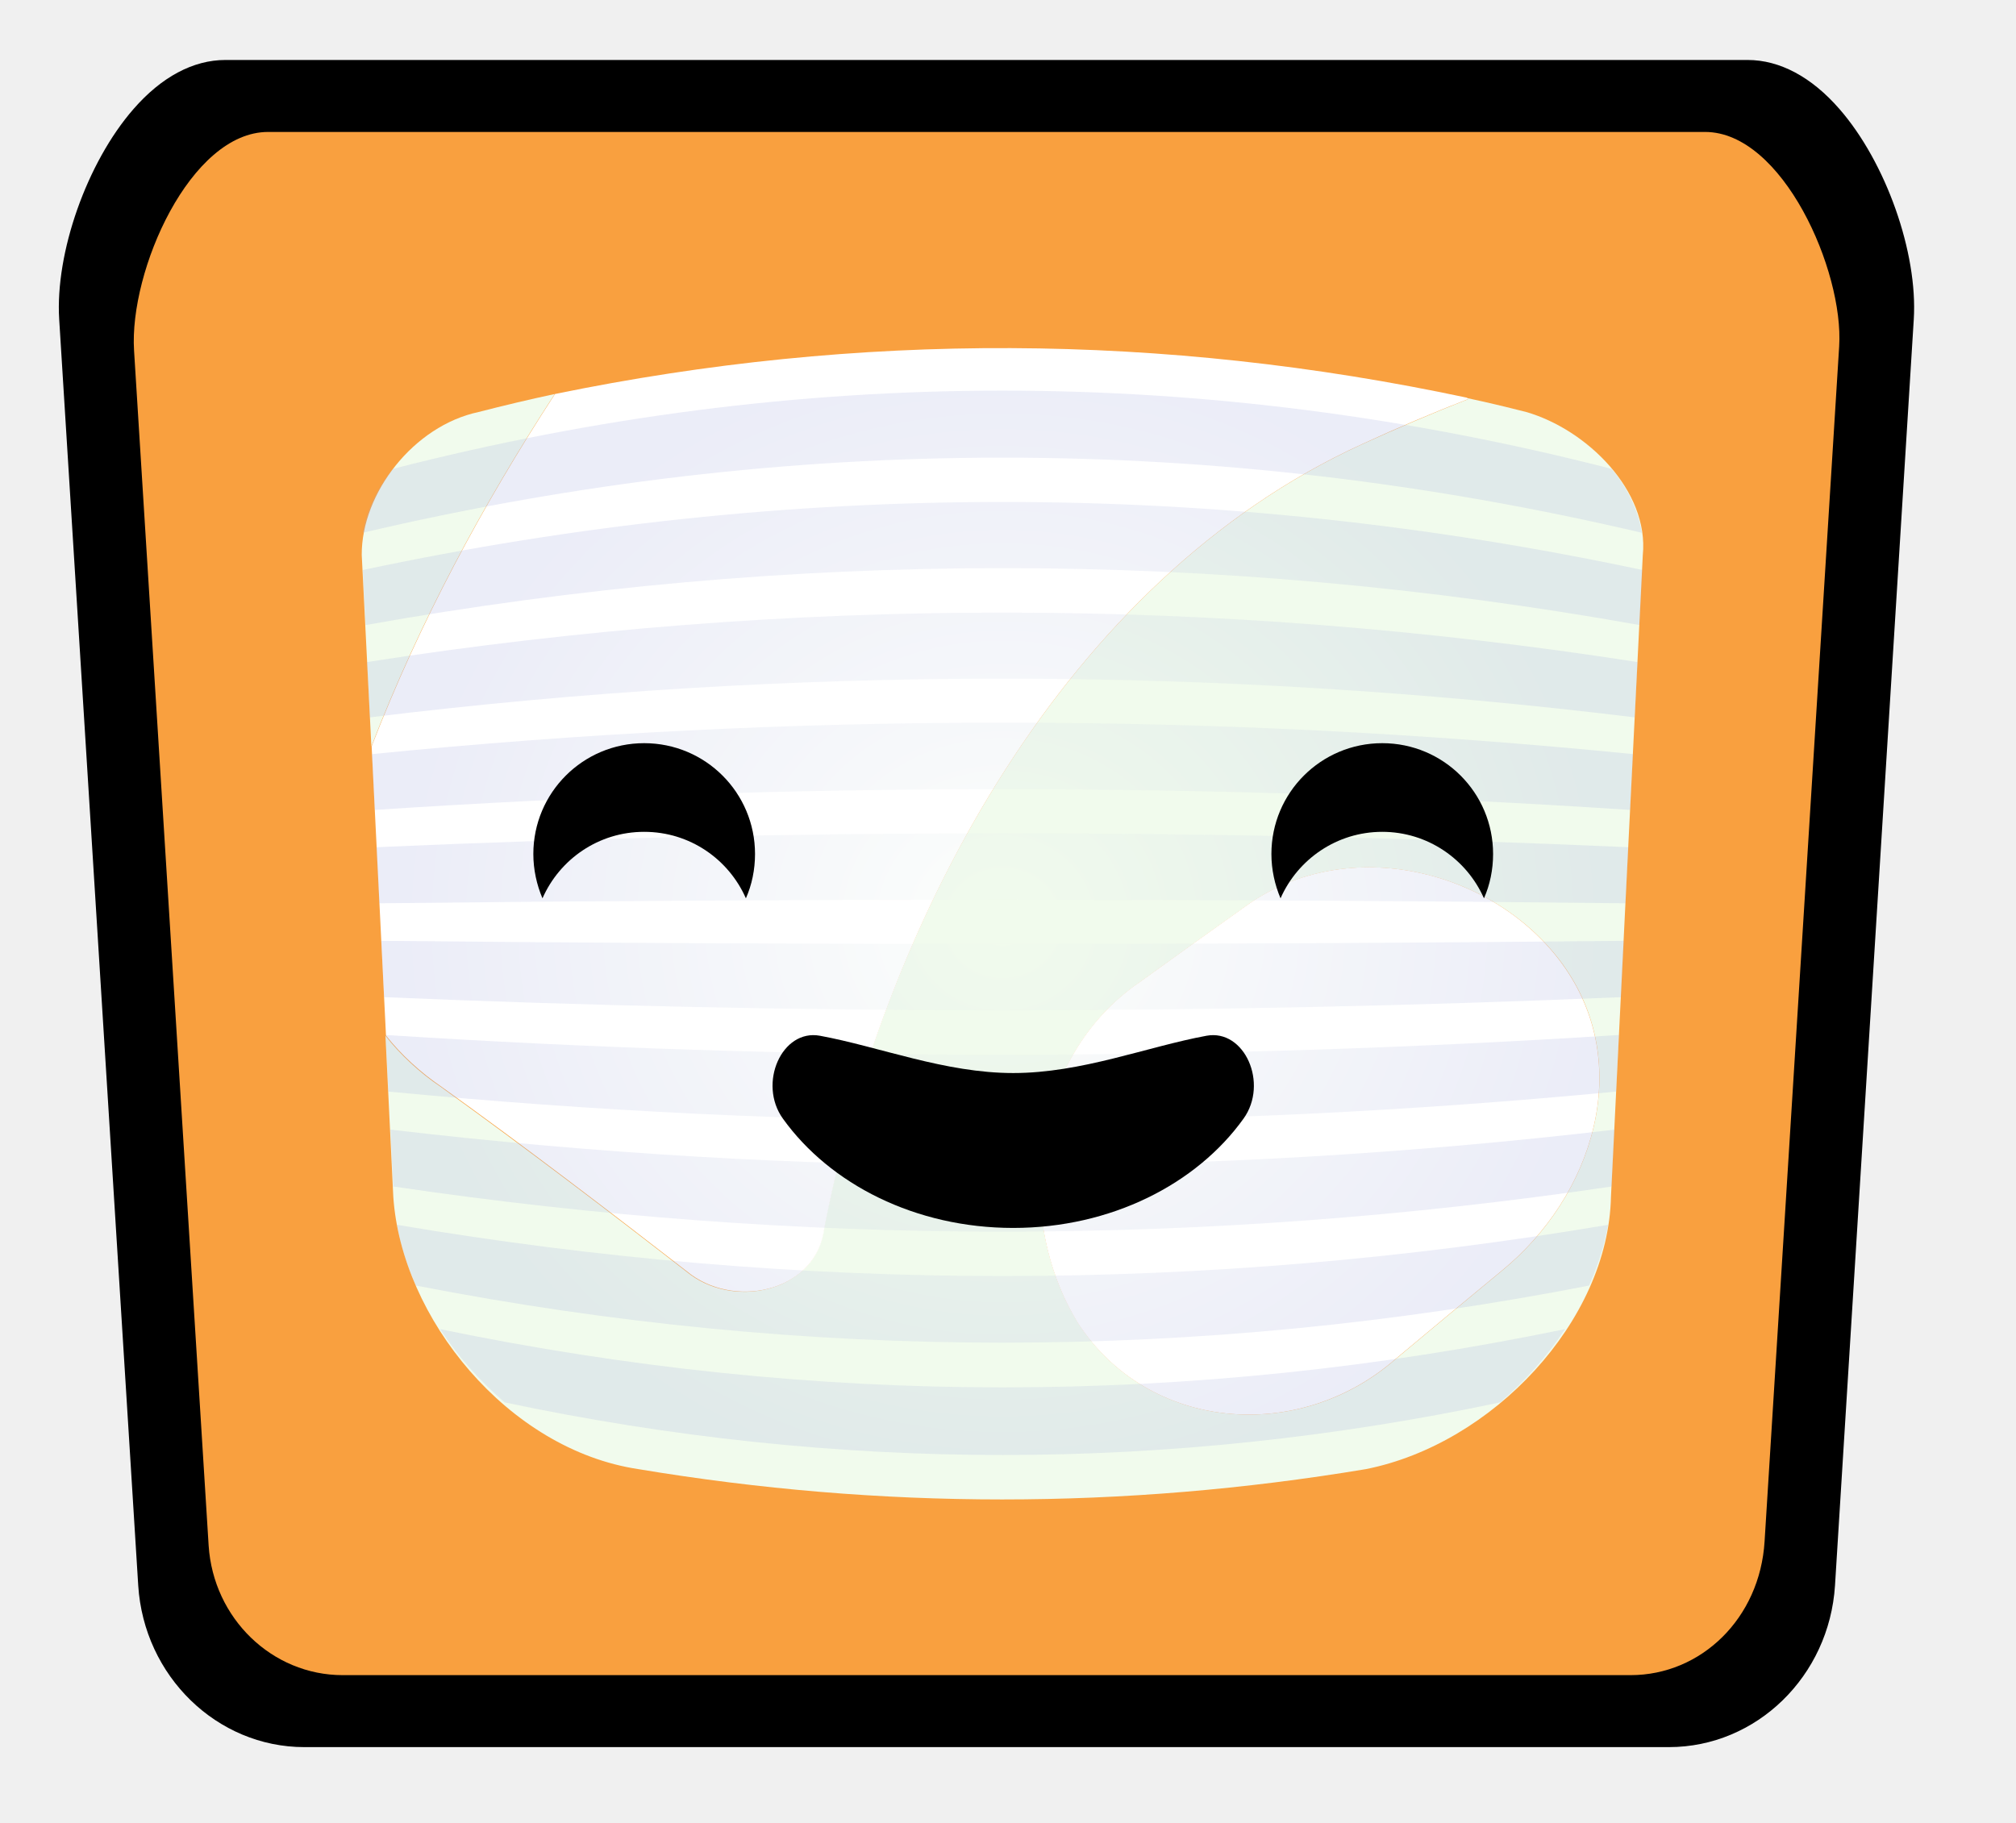
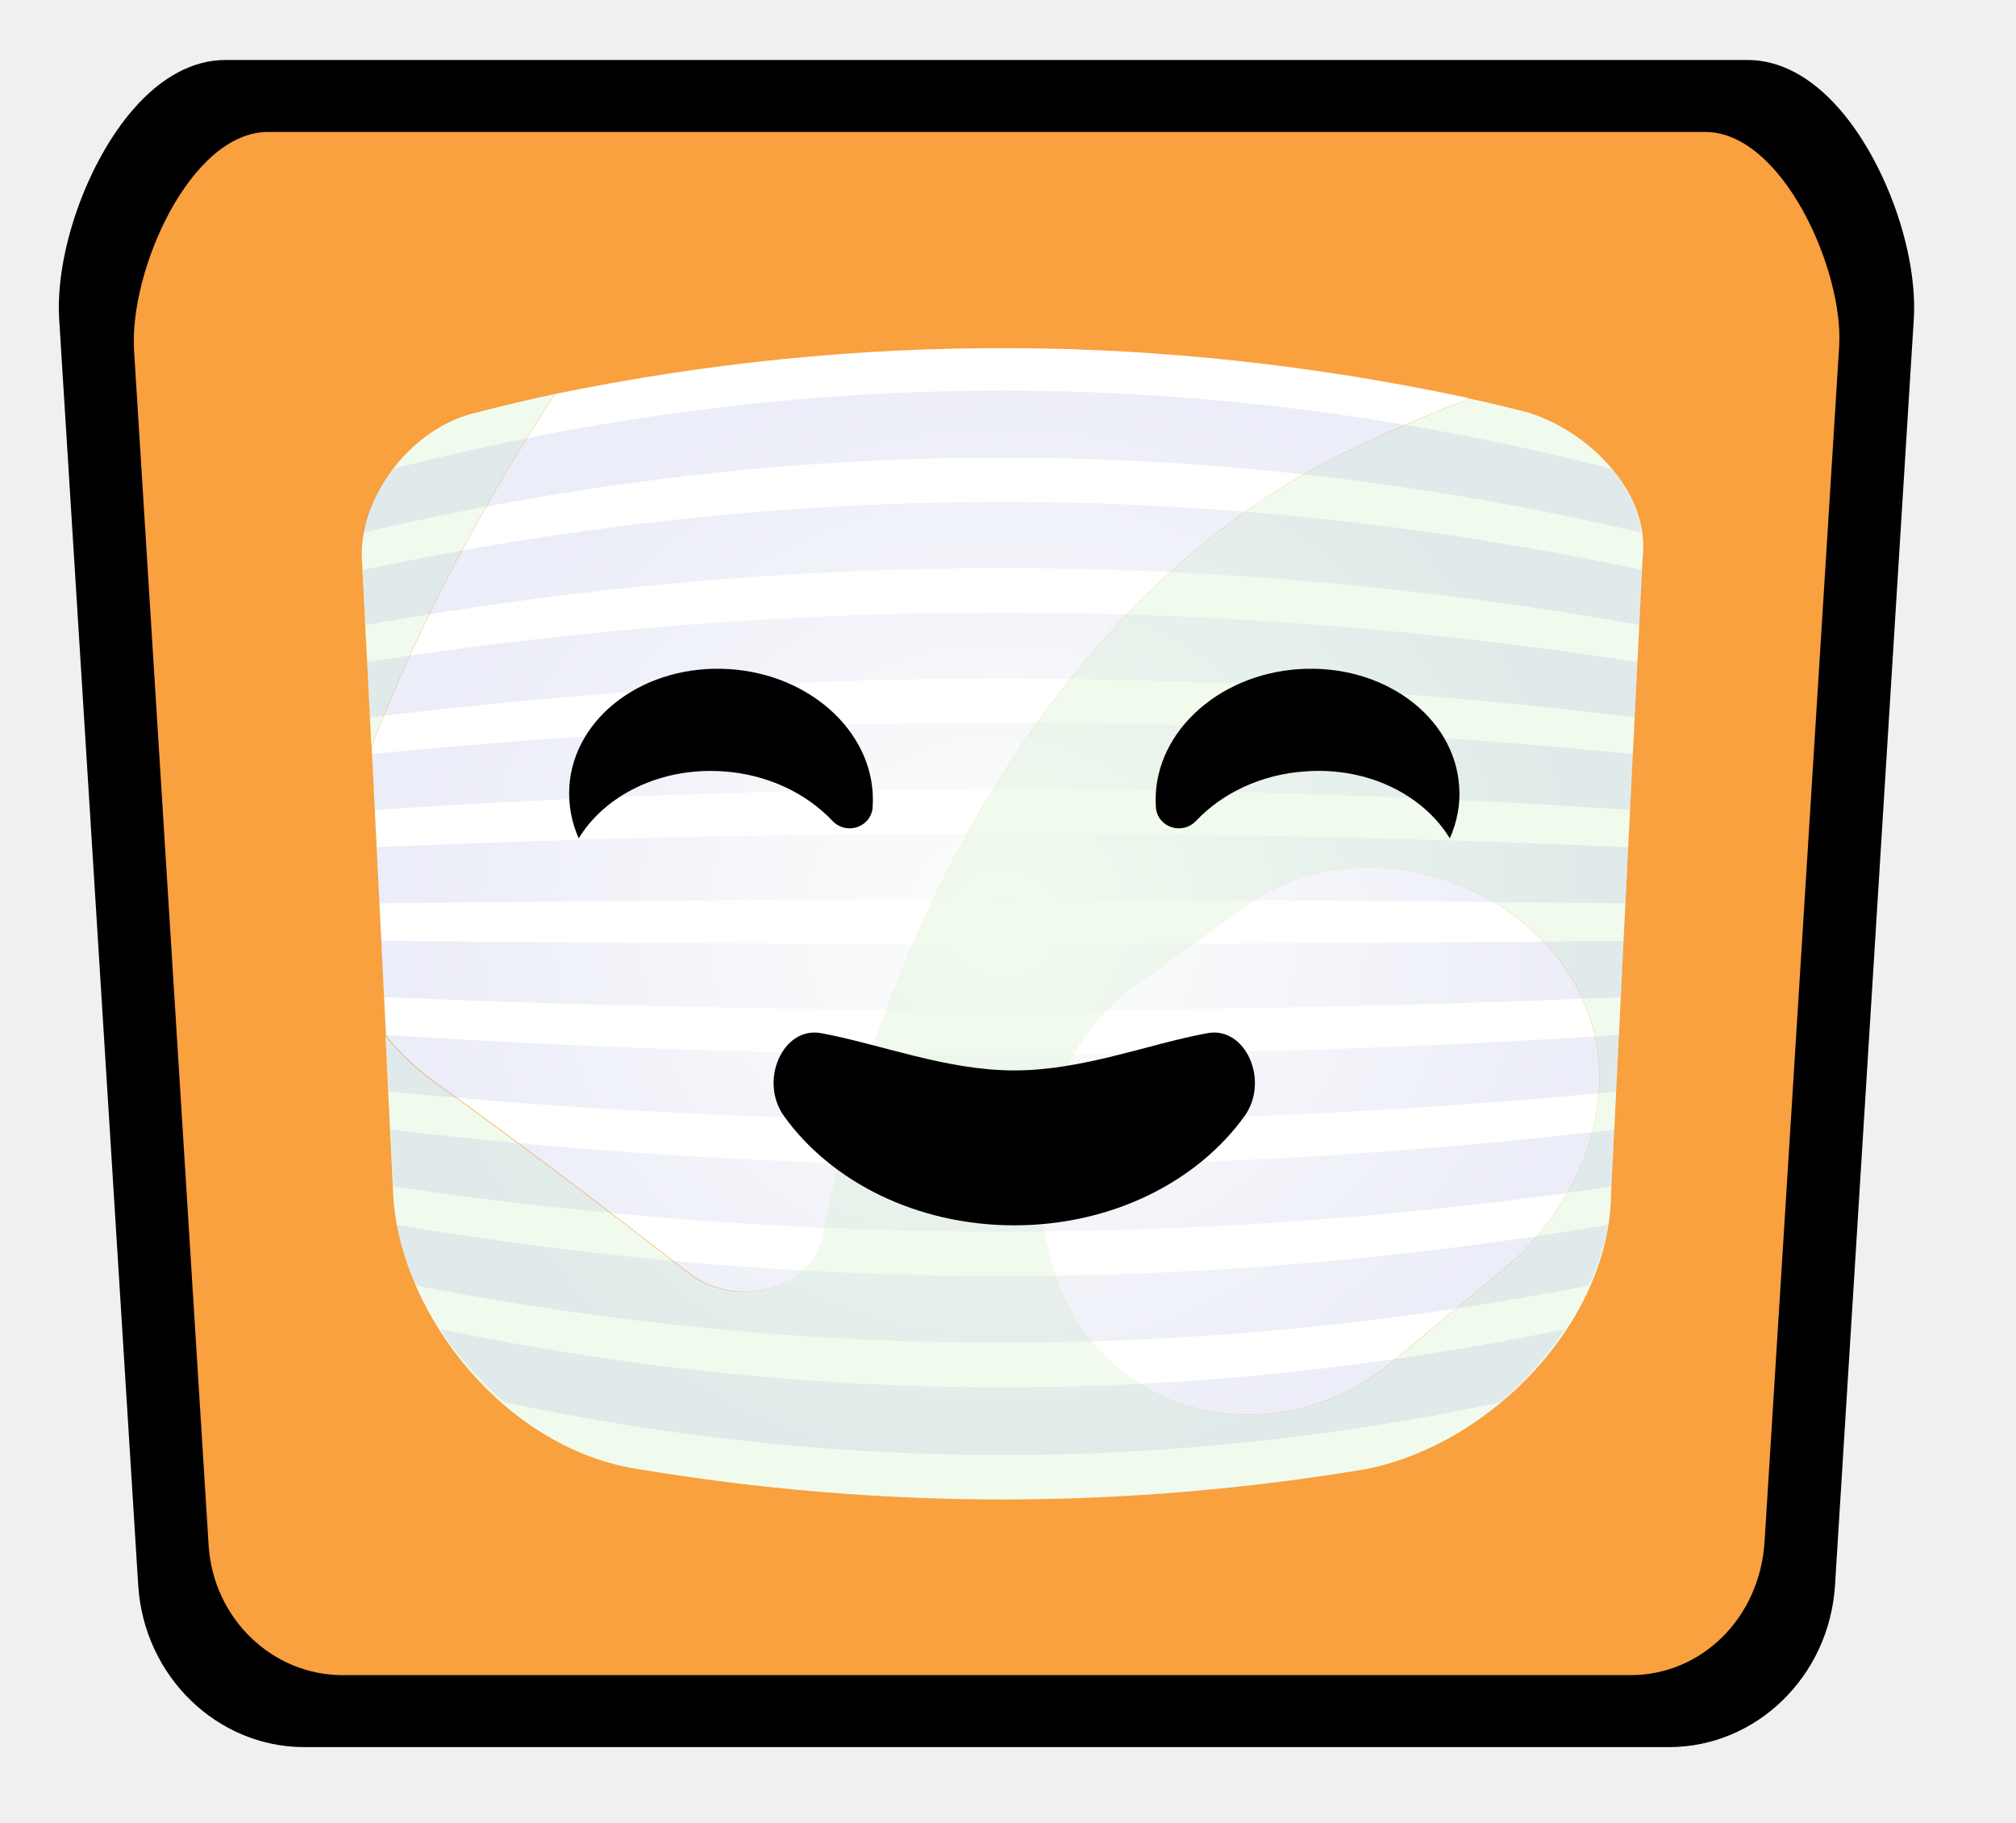
- <svg xmlns="http://www.w3.org/2000/svg" version="1.1" id="Layer_2" x="0px" y="0px" viewBox="0 0 773 699" style="enable-background:new 0 0 773 699;" xml:space="preserve">
+ <svg xmlns="http://www.w3.org/2000/svg" version="1.1" id="Layer_2_00000175284805443854935500000005368169891259420076_" x="0px" y="0px" viewBox="0 0 773 699" style="enable-background:new 0 0 773 699;" xml:space="preserve">
  <style type="text/css">
- 	.st0{fill:#F9A03F;}
- 	.st1{fill:#F1FBED;}
- 	.st2{fill:#FFFFFF;}
+ 	.st0{fill:#FFFFFF;}
+ 	.st1{fill:#F9A03F;}
+ 	.st2{fill:#F1FBED;}
	.st3{opacity:0.2;fill:url(#SVGID_1_);enable-background:new    ;}
</style>
+   <polygon class="st0" points="636.5,575 655.1,239.7 627.9,124.6 346,99 138.7,99 85.6,239.7 131.4,558 370.3,612.9 " />
  <path d="M116.7,670c-33.5,0-61.5-27.2-63.7-62L22.7,122.5C21.1,97,33.3,62.3,51.2,41.8C61.9,29.5,74.1,23,86.4,23h583.7  c12.3,0,24.5,6.5,35.2,18.8c17.8,20.4,30.1,55.1,28.5,80.7L703.6,608c-2.2,34.8-30.1,62-63.7,62H116.7z" />
-   <path class="st0" d="M625.2,642.4H131.4c-27.1,0-49.6-21.8-51.4-49.7L51.4,134.4c-1.9-30.6,21.6-83.8,51.4-83.8h551  c29.7,0,53.2,53.2,51.4,82.2l-28.6,458.3C674.8,620.6,652.3,642.4,625.2,642.4z" />
-   <path class="st1" d="M585.2,158c-9.1-2.3-13.7-3.4-22.9-5.4c0.2,0.2,0.4,0.3,0.6,0.5c-13.8,5.4-27.3,11.2-40.7,17.3  C407.7,222.8,340.4,352.5,317,465.5c-0.4,1.8-0.7,3.6-1.1,5.4l0,0c-2.7,23.8-32.9,31.2-51.1,18c-31.5-24.5-63.3-48.7-95.8-72.1  c-7.8-5.2-15.5-12.3-21.2-19.6c1,20.6,2,41.1,3,61.7c3.1,46.5,43.9,97,94,104.5c93,15.5,185.9,15.5,278.9,0  c48.5-9.6,93-56.7,94-104.5c4-82,8.1-164,12.2-246C632.4,188.2,608.4,164.7,585.2,158z M575.8,487.4c-13.7,11.3-27.3,22.6-40.9,34  c-37.2,32.3-94.7,27.4-121.5-14l0,0c-25.1-40.7-18.5-102,23.7-130.8c13.7-9.9,27.5-19.8,41.3-29.6c38.6-27.3,94.5-13.5,120.8,22.8  l0,0C626.9,408.2,610.9,458.7,575.8,487.4z" />
-   <path class="st1" d="M183.5,158c-24.9,5.3-44.9,31.1-44.8,54.8c1.2,24.5,2.5,49,3.7,73.4c18.4-47.5,42.3-92.1,70.3-135.1  C202.9,153.2,193.2,155.5,183.5,158z" />
-   <path class="st2" d="M522.3,170.3c13.4-6.2,26.9-11.9,40.7-17.3c-0.2-0.2-0.4-0.3-0.6-0.5c-116.4-24.8-233.1-25.4-349.6-1.4  c-28,43-51.9,87.6-70.3,135.1c1.8,37,3.7,73.9,5.5,110.9c5.7,7.3,13.4,14.3,21.2,19.6c32.5,23.3,64.2,47.6,95.8,72.1  c18.2,13.2,48.4,5.9,51.1-18l0,0c0.4-1.8,0.7-3.6,1.1-5.4C340.5,352.4,407.7,222.7,522.3,170.3z" />
-   <path class="st2" d="M599.1,369.8c-26.3-36.4-82.2-50.1-120.8-22.8c-13.8,9.8-27.6,19.7-41.3,29.6c-42.2,28.8-48.7,90.1-23.7,130.8  l0,0c26.9,41.4,84.3,46.3,121.5,14c13.6-11.4,27.2-22.7,40.9-34C610.9,458.7,626.9,408.2,599.1,369.8L599.1,369.8z" />
-   <radialGradient id="SVGID_1_" cx="354.385" cy="338.547" r="247.472" gradientTransform="matrix(0.9323 0 0 -0.8846 54.057 653.366)" gradientUnits="userSpaceOnUse">
+   <path class="st1" d="M625.2,642.4H131.4c-27.1,0-49.6-21.8-51.4-49.7L51.4,134.4c-1.9-30.6,21.6-83.8,51.4-83.8h551  c29.7,0,53.2,53.2,51.4,82.2l-28.6,458.3C674.8,620.6,652.3,642.4,625.2,642.4z" />
+   <path class="st2" d="M585.2,158c-9.1-2.3-13.7-3.4-22.9-5.4c0.2,0.2,0.4,0.3,0.6,0.5c-13.8,5.4-27.3,11.2-40.7,17.3  C407.7,222.8,340.4,352.5,317,465.5c-0.4,1.8-0.7,3.6-1.1,5.4l0,0c-2.7,23.8-32.9,31.2-51.1,18c-31.5-24.5-63.3-48.7-95.8-72.1  c-7.8-5.2-15.5-12.3-21.2-19.6c1,20.6,2,41.1,3,61.7c3.1,46.5,43.9,97,94,104.5c93,15.5,185.9,15.5,278.9,0  c48.5-9.6,93-56.7,94-104.5c4-82,8.1-164,12.2-246C632.4,188.2,608.4,164.7,585.2,158z M575.8,487.4c-13.7,11.3-27.3,22.6-40.9,34  c-37.2,32.3-94.7,27.4-121.5-14l0,0c-25.1-40.7-18.5-102,23.7-130.8c13.7-9.9,27.5-19.8,41.3-29.6c38.6-27.3,94.5-13.5,120.8,22.8  l0,0C626.9,408.2,610.9,458.7,575.8,487.4z" />
+   <path class="st2" d="M183.5,158c-24.9,5.3-44.9,31.1-44.8,54.8c1.2,24.5,2.5,49,3.7,73.4c18.4-47.5,42.3-92.1,70.3-135.1  C202.9,153.2,193.2,155.5,183.5,158z" />
+   <path class="st0" d="M522.3,170.3c13.4-6.2,26.9-11.9,40.7-17.3c-0.2-0.2-0.4-0.3-0.6-0.5c-116.4-24.8-233.1-25.4-349.6-1.4  c-28,43-51.9,87.6-70.3,135.1c1.8,37,3.7,73.9,5.5,110.9c5.7,7.3,13.4,14.3,21.2,19.6c32.5,23.3,64.2,47.6,95.8,72.1  c18.2,13.2,48.4,5.9,51.1-18l0,0c0.4-1.8,0.7-3.6,1.1-5.4C340.5,352.4,407.7,222.7,522.3,170.3z" />
+   <path class="st0" d="M599.1,369.8c-26.3-36.4-82.2-50.1-120.8-22.8c-13.8,9.8-27.6,19.7-41.3,29.6c-42.2,28.8-48.7,90.1-23.7,130.8  l0,0c26.9,41.4,84.3,46.3,121.5,14c13.6-11.4,27.2-22.7,40.9-34C610.9,458.7,626.9,408.2,599.1,369.8L599.1,369.8z" />
+   <radialGradient id="SVGID_1_" cx="395.994" cy="766.24" r="247.472" gradientTransform="matrix(0.9323 0 0 0.8846 15.2649 -323.9279)" gradientUnits="userSpaceOnUse">
    <stop offset="0" style="stop-color:#F1FBED" />
    <stop offset="1" style="stop-color:#9CA3DB" />
  </radialGradient>
  <path class="st3" d="M141.8,275.1c-0.4-8.5-0.6-12.8-1.1-21.2c162.5-25.3,324.7-25.3,487.2,0c-0.4,8.5-0.6,12.7-1.1,21.2  C465.1,255.3,303.6,255.3,141.8,275.1z M628.7,239.7c0.4-8.5,0.6-12.7,1.1-21.1c-163.7-34.8-327-34.8-490.7,0  c0.4,8.4,0.6,12.7,1.1,21.1C303.1,210.6,465.7,210.6,628.7,239.7z M623.3,346.4c0.4-8.6,0.6-12.9,1.1-21.5c-160-7.1-320-7.1-480.1,0  c0.4,8.6,0.6,12.9,1.1,21.5C304.7,344.6,464,344.6,623.3,346.4z M629.5,204.3c-1.2-8.4-5.9-18-11.6-24.5c-155.8-40-311.4-40-467.2,0  c-5.6,6.5-10.3,16.1-11.6,24.5C302.8,165.9,465.9,165.9,629.5,204.3z M625.1,310.6c0.4-8.6,0.6-12.8,1.1-21.4  c-161.3-16.1-322.4-16.1-483.6,0c0.4,8.5,0.6,12.8,1.1,21.4C304.1,300,464.6,300,625.1,310.6z M193.5,537.8  c127.2,26.9,254.5,26.9,381.7,0c9.6-8.2,18-17.7,24.9-28.1c-143.8,29.8-287.6,29.8-431.4,0C175.5,520.1,183.9,529.5,193.5,537.8z   M609.3,493c3.4-7.6,5.9-15.4,7.3-23.3c-154.9,26.2-309.6,26.2-464.4,0c1.4,7.9,3.9,15.7,7.3,23.3  C309.4,522.2,459.3,522.2,609.3,493z M621.6,382.4c0.4-8.7,0.6-13,1.1-21.6c-158.8,1.6-317.7,1.6-476.5,0c0.4,8.6,0.6,13,1.1,21.6  C305.3,389.1,463.4,389.1,621.6,382.4z M148.9,418.6c157,15.1,313.8,15.1,470.8,0c0.4-8.7,0.6-13.1,1.1-21.7  c-157.7,10.1-315.3,10.1-473,0c0,0.1,0,0.2,0,0.3C148.3,405.7,148.5,410,148.9,418.6z M618,455c0.4-8.8,0.6-13.1,1.1-21.8  c-156.5,18.4-312.9,18.4-469.4,0c0.4,8.7,0.6,13.1,1.1,21.8C306.5,478.1,462.2,478.1,618,455z" />
-   <path d="M388.5,411.5c-26.2,0-51.3-10.1-74.1-14.3c-14.6-2.7-23.9,18.3-14.2,31.8c18,25.1,50.8,41.9,88.3,41.9s70.3-16.8,88.3-41.9  c9.7-13.5,0.4-34.5-14.2-31.8C439.8,401.4,414.8,411.5,388.5,411.5z" />
-   <g>
-     <path d="M530,319c17.4,0,32.4,10.5,39,25.5c2.3-5.2,3.5-11,3.5-17c0-23.5-19-42.5-42.5-42.5s-42.5,19-42.5,42.5   c0,6,1.3,11.8,3.5,17C497.6,329.5,512.6,319,530,319z" />
-     <path d="M247,285c-23.5,0-42.5,19-42.5,42.5c0,6,1.3,11.8,3.5,17c6.6-15,21.5-25.5,39-25.5s32.4,10.5,39,25.5   c2.3-5.2,3.5-11,3.5-17C289.5,304,270.5,285,247,285z" />
-   </g>
+   <path d="M388.9,410.5c-26.2,0-51.3-10.1-74.1-14.3c-14.6-2.7-23.9,18.3-14.2,31.8c18,25.1,50.8,41.9,88.3,41.9s70.3-16.8,88.3-41.9  c9.7-13.5,0.4-34.5-14.2-31.8C440.2,400.4,415.2,410.5,388.9,410.5z" />
+   <path d="M498.1,256.6c32.1-2.1,59.6,18,61.4,45c0.5,6.9-0.8,13.6-3.6,19.9c-10.1-16.6-31.3-27.4-55.2-25.7  c-17.1,1.1-32.1,8.4-42.1,19c-5.3,5.6-14.8,2.5-15.4-5.2c0-0.1,0-0.1,0-0.2C441.4,282.4,466,258.7,498.1,256.6z" />
+   <path d="M334.6,309.4c-0.1,0.1-0.1,0.1,0,0.2c-0.6,7.7-10.1,10.8-15.4,5.2c-10-10.6-25-17.9-42.1-19c-23.8-1.6-45.1,9.1-55.2,25.7  c-2.8-6.3-4-13-3.6-19.9c1.8-27,29.3-47.1,61.4-45C311.9,258.7,336.4,282.4,334.6,309.4z" />
</svg>
